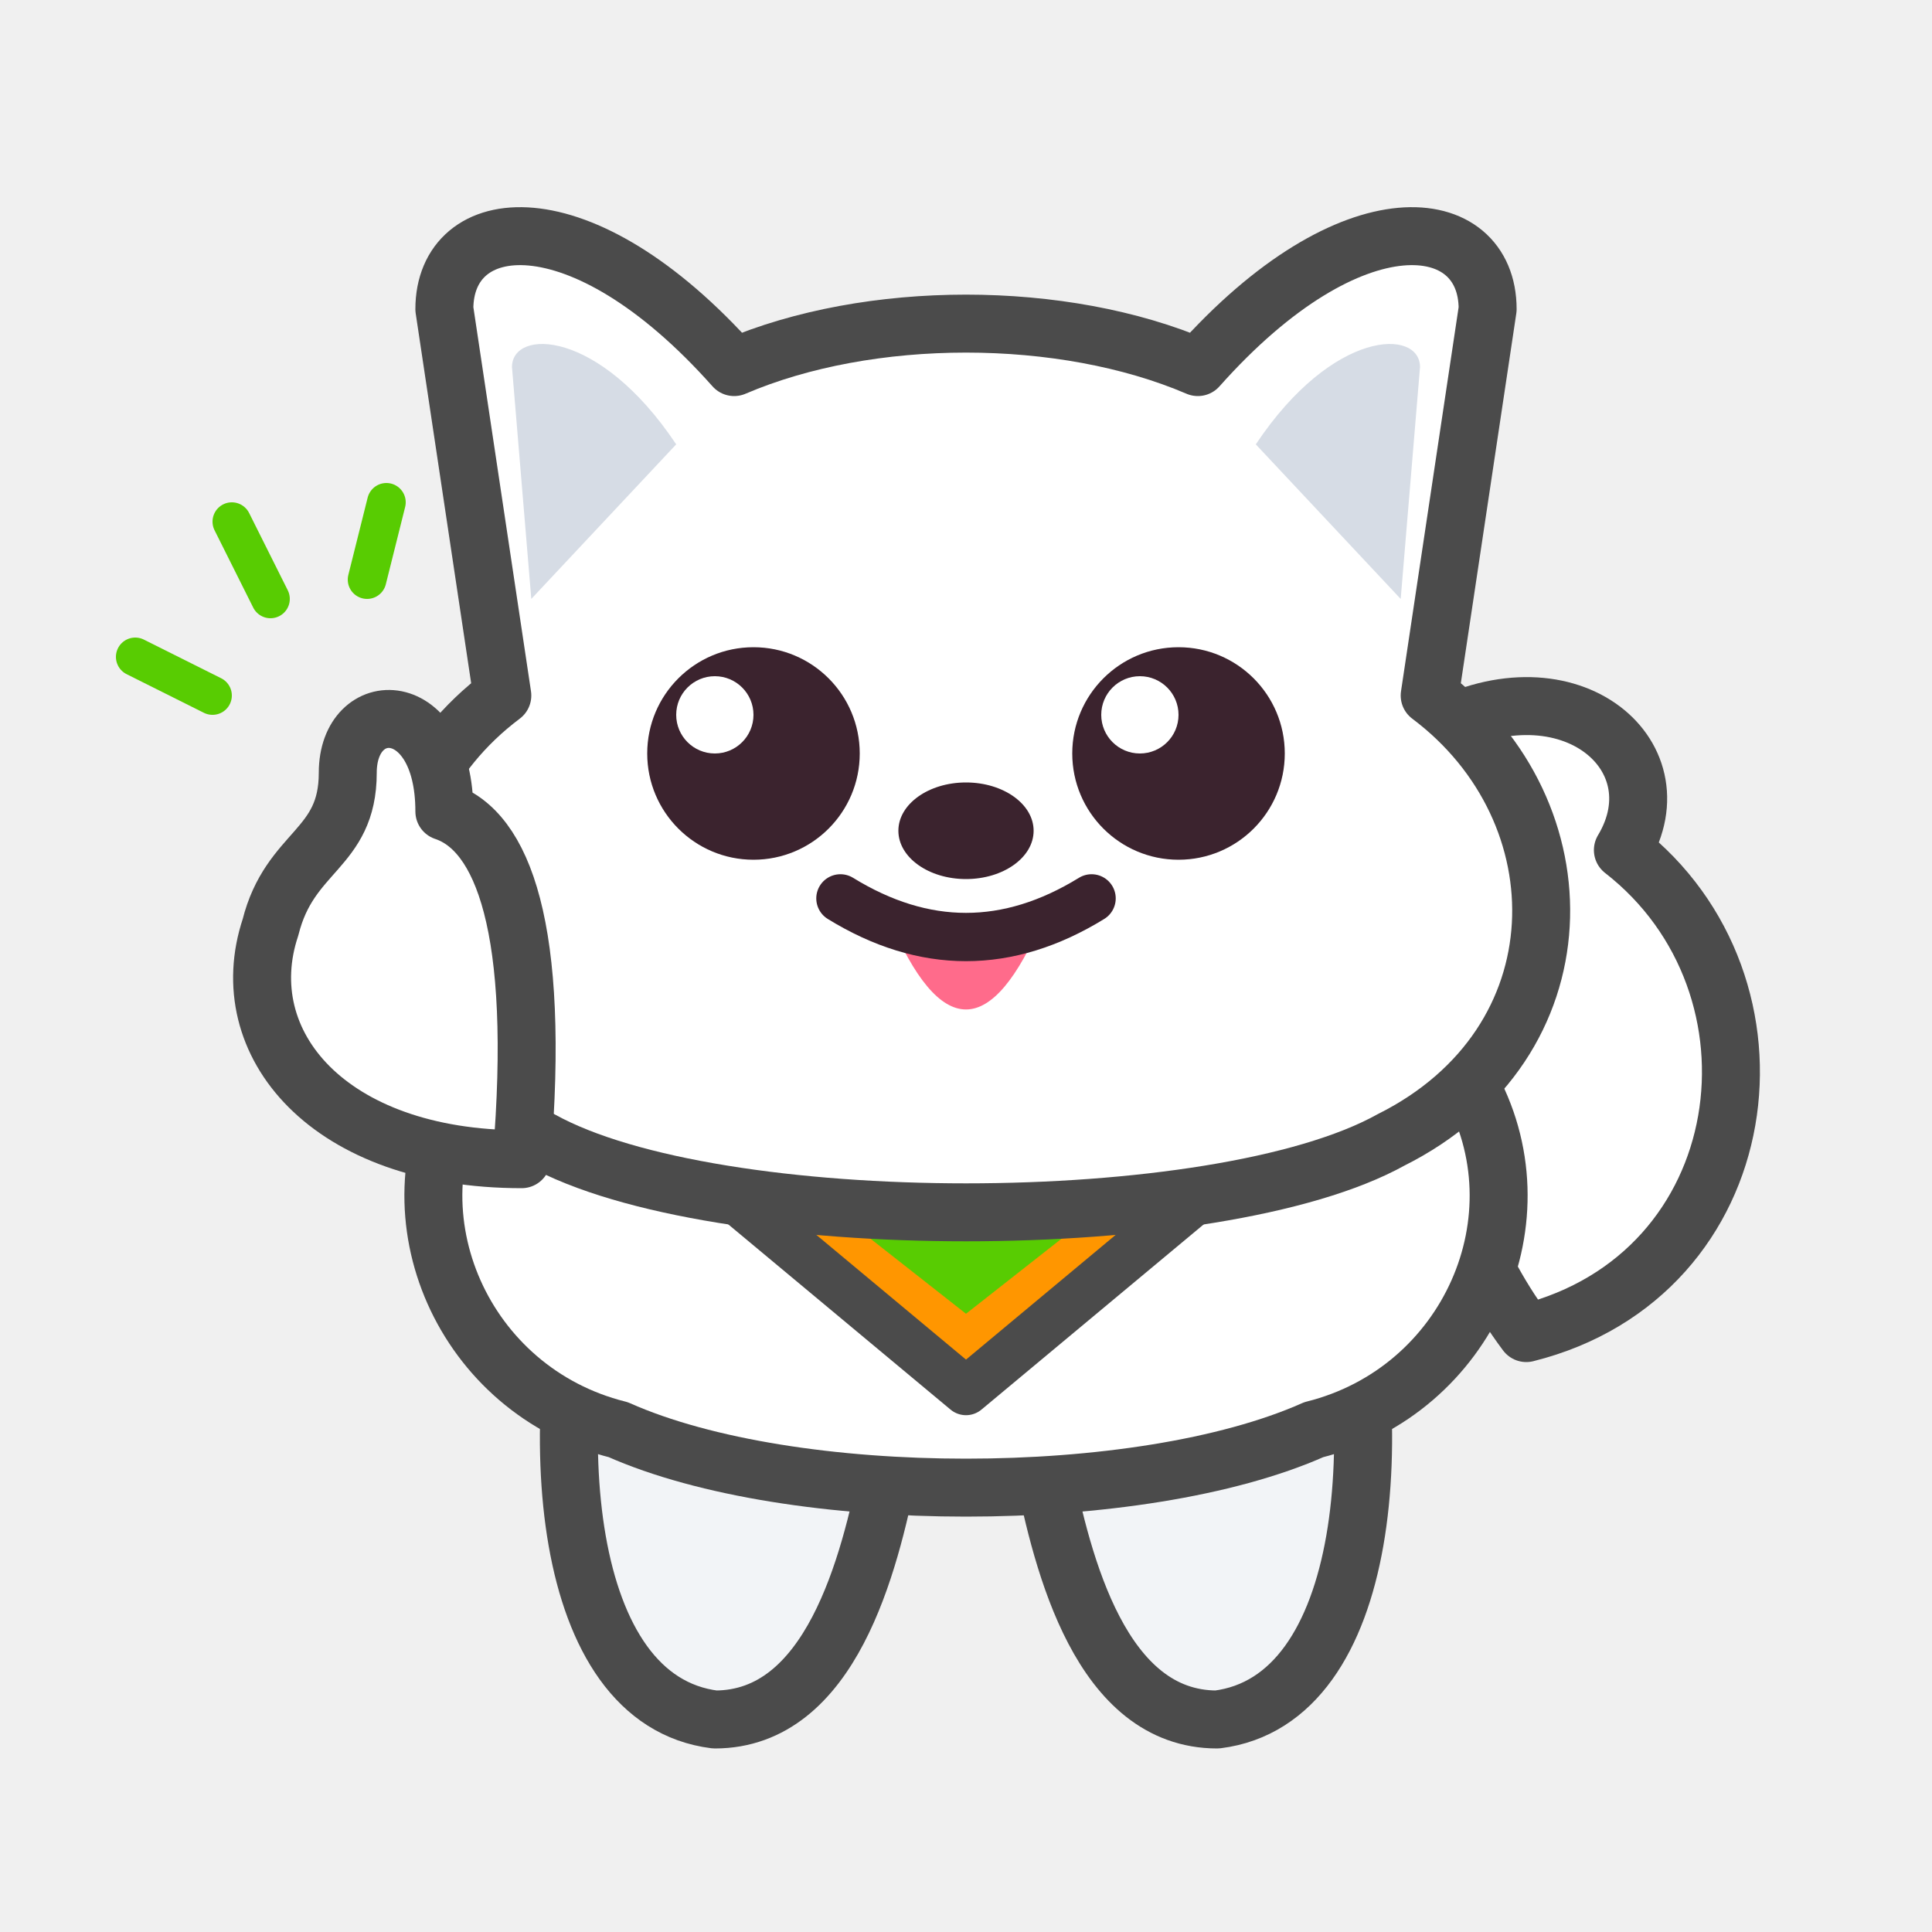
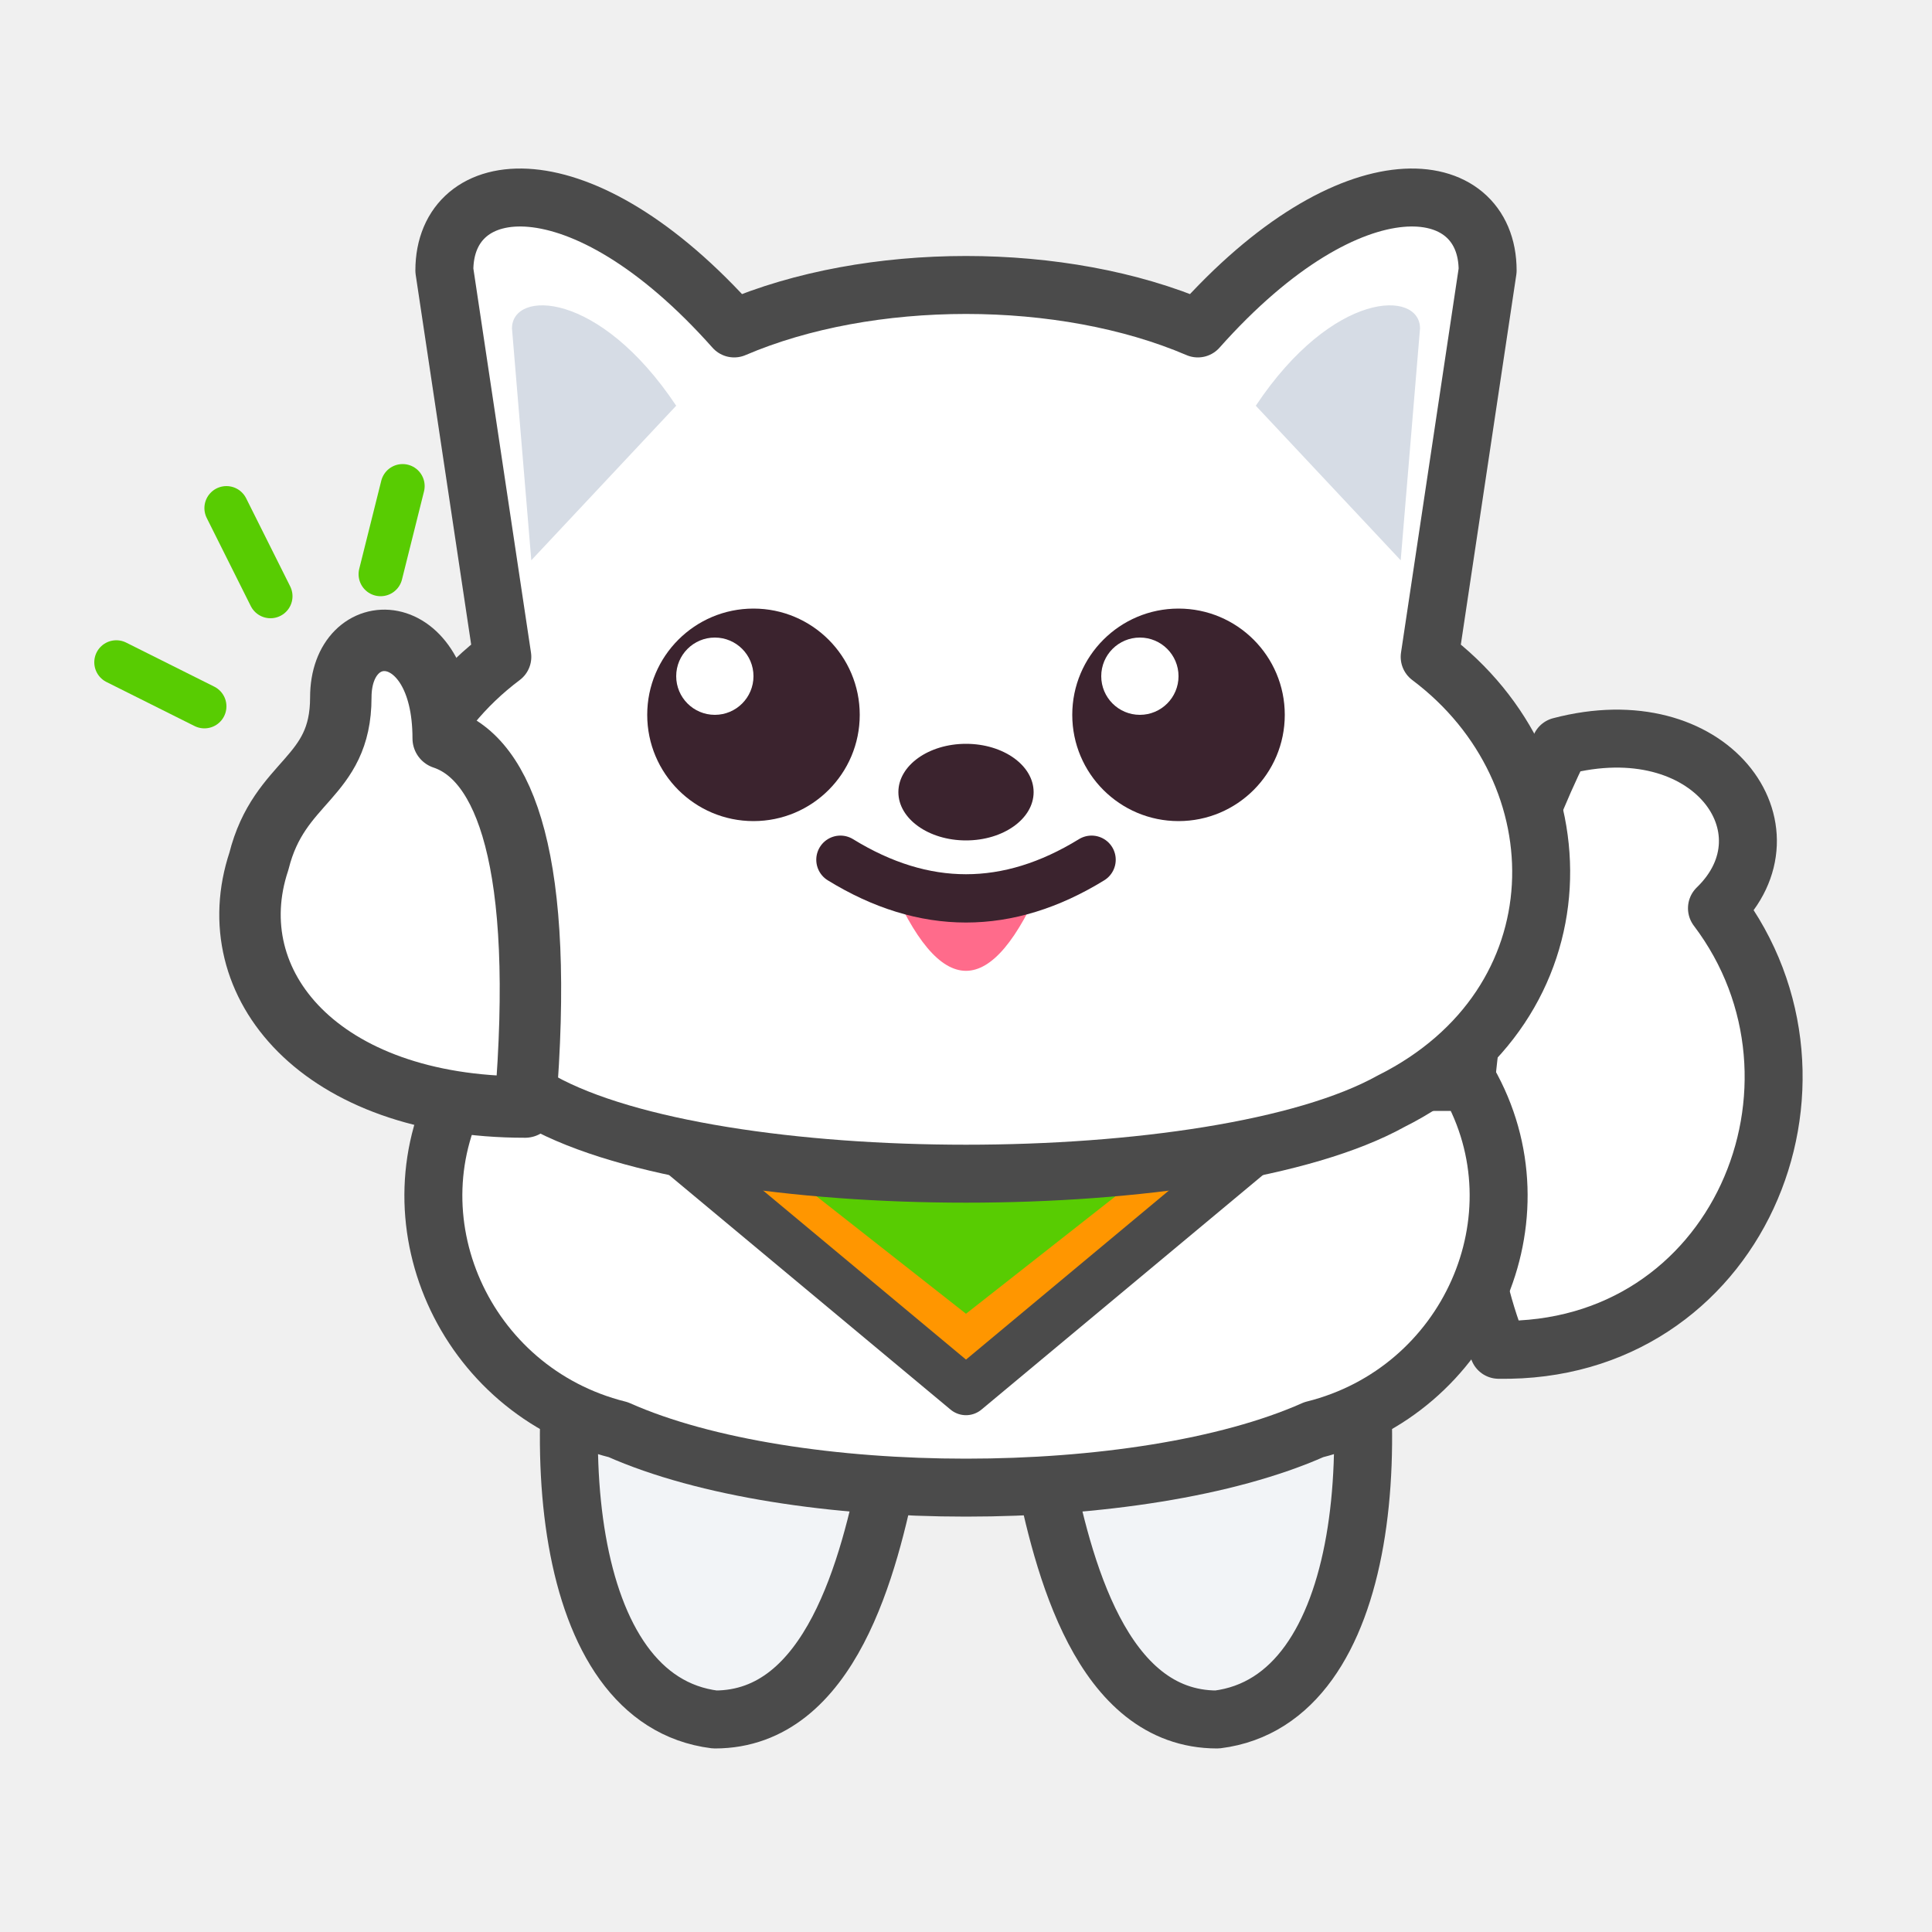
<svg xmlns="http://www.w3.org/2000/svg" viewBox="0 0 200 200" fill="none">
-   <path class="tail" d="M158 138 C182 132, 186 102, 168 88 C174 78, 162 68, 148 76 C144 96, 146 122, 158 138 Z" fill="#FFFFFF" stroke="#4B4B4B" stroke-width="6" stroke-linecap="round" stroke-linejoin="round" />
+   <path class="tail" transform="rotate(15 150 128)" d="M158 138 C182 132, 186 102, 168 88 C174 78, 162 68, 148 76 C144 96, 146 122, 158 138 Z" fill="#FFFFFF" stroke="#4B4B4B" stroke-width="6" stroke-linecap="round" stroke-linejoin="round" />
  <path d="M62 126 C56 148, 58 176, 74 178 C86 178, 90 162, 92 152 L108 152 C110 162, 114 178, 126 178 C142 176, 144 148, 138 126 Z" fill="#F2F4F7" stroke="#4B4B4B" stroke-width="6" stroke-linejoin="round" />
  <path d="M48 112 C40 126, 48 144, 64 148 C82 156, 118 156, 136 148 C152 144, 160 126, 152 112 Z" fill="#FFFFFF" stroke="#4B4B4B" stroke-width="6" stroke-linejoin="round" />
  <path d="M64 114 L100 144 L136 114 Z" fill="#FF9600" stroke="#4B4B4B" stroke-width="5" stroke-linejoin="round" />
  <path d="M72 114 L100 136 L128 114 Z" fill="#58CC02" />
-   <g class="head-group">
+   <g class="head-group" transform="translate(0 -4)">
    <path d="M52 72 L46 32 C46 22, 60 20, 76 38 C90 32, 110 32, 124 38 C140 20, 154 22, 154 32 L148 72 C164 84, 164 108, 144 118 C126 128, 74 128, 56 118 C36 108, 36 84, 52 72 Z" fill="#FFFFFF" stroke="#4B4B4B" stroke-width="6" stroke-linejoin="round" />
    <path d="M55 62 L53 38 C53 34, 62 34, 70 46 Z" fill="#D6DCE5" />
    <path d="M145 62 L147 38 C147 34, 138 34, 130 46 Z" fill="#D6DCE5" />
    <circle cx="78" cy="78" r="11" fill="#3B232E" />
    <circle cx="74" cy="74" r="4" fill="#FFFFFF" />
    <circle cx="122" cy="78" r="11" fill="#3B232E" />
    <circle cx="118" cy="74" r="4" fill="#FFFFFF" />
    <ellipse cx="100" cy="86" rx="7" ry="5" fill="#3B232E" />
    <path d="M92 95 Q100 114 108 95 Z" fill="#FF6B8B" />
    <path d="M87 93 Q100 101 113 93" fill="none" stroke="#3B232E" stroke-width="5" stroke-linecap="round" />
  </g>
-   <path class="thumb" d="M54 120 C34 120, 24 108, 28 96 C30 88, 36 88, 36 80 C36 72, 46 72, 46 84 C52 86, 56 96, 54 120 Z" fill="#FFFFFF" stroke="#4B4B4B" stroke-width="6" stroke-linecap="round" stroke-linejoin="round" />
-   <path class="rays" d="M22 72 L14 68 M28 62 L24 54 M38 60 L40 52" stroke="#58CC02" stroke-width="4" stroke-linecap="round" />
+   <path class="thumb" transform="translate(48 110) translate(0 -6) scale(1.06) translate(-48 -110)" d="M54 120 C34 120, 24 108, 28 96 C30 88, 36 88, 36 80 C36 72, 46 72, 46 84 C52 86, 56 96, 54 120 Z" fill="#FFFFFF" stroke="#4B4B4B" stroke-width="6" stroke-linecap="round" stroke-linejoin="round" />
+   <path class="rays" transform="translate(28 64) scale(1.14) translate(-28 -64)" d="M22 72 L14 68 M28 62 L24 54 M38 60 L40 52" stroke="#58CC02" stroke-width="4" stroke-linecap="round" />
</svg>
